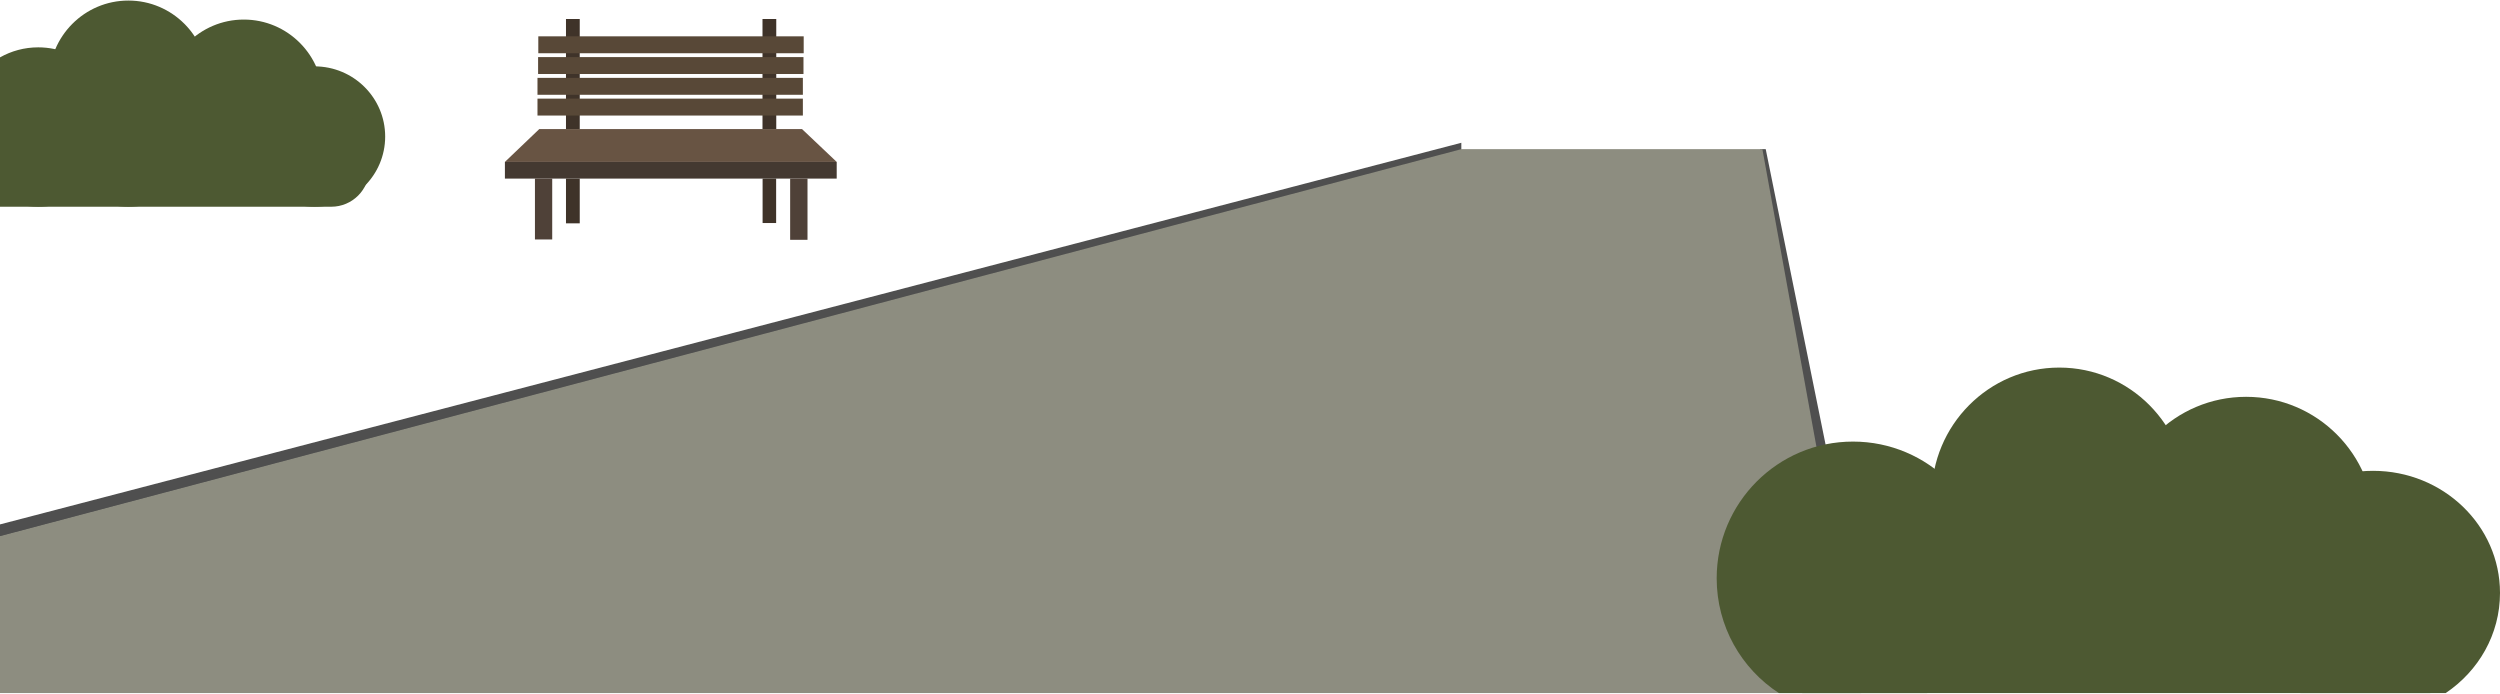
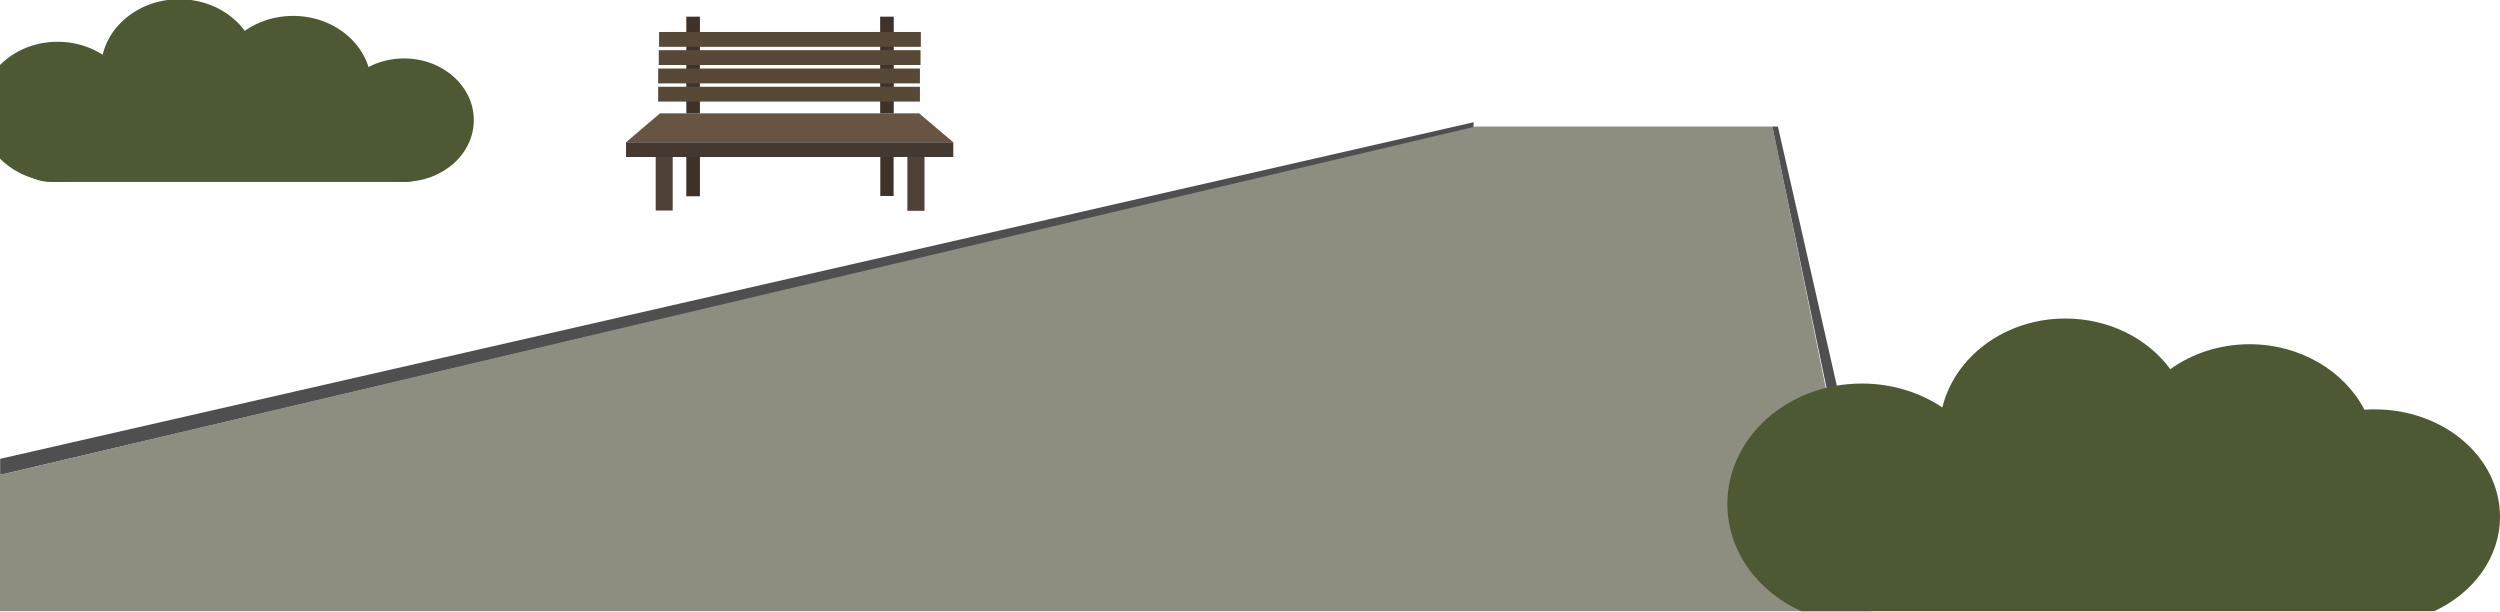
- <svg xmlns="http://www.w3.org/2000/svg" width="1740" height="483" viewBox="0 0 1740 483" fill="none">
-   <ellipse cx="89.359" cy="55.854" rx="55.222" ry="55.465" fill="#4D5932" />
-   <ellipse cx="1433.27" cy="345.393" rx="88.858" ry="89.559" fill="#4D5932" />
-   <ellipse cx="89.359" cy="88.421" rx="55.222" ry="55.465" fill="#4D5932" />
-   <ellipse cx="169.683" cy="69.084" rx="55.222" ry="55.465" fill="#4D5932" />
-   <ellipse cx="1563.29" cy="365.747" rx="89.359" ry="89.559" fill="#4D5932" />
-   <ellipse cx="218.881" cy="95.036" rx="49.198" ry="48.85" fill="#4D5932" />
-   <path d="M582.343 112.689H351.414L375.359 89.808H558.184L582.343 112.689Z" fill="#685443" />
-   <path d="M582.343 112.689H351.414V124.303H582.343V112.689Z" fill="#443931" />
-   <path d="M384.341 124.303H372.318V166.667H384.341V124.303Z" fill="#4F4138" />
-   <path d="M403.503 124.303H393.922V155.443H403.503V124.303Z" fill="#3F3329" />
-   <path d="M540.192 124.303H530.769V155.226H540.192V124.303Z" fill="#3F3329" />
-   <path d="M562.024 124.303H549.944V166.912H562.024V124.303Z" fill="#4F4138" />
-   <path d="M403.503 13.223H393.922V89.808H403.503V13.223Z" fill="#3F3329" />
-   <path d="M540.278 13.223H530.697V89.808H540.278V13.223Z" fill="#3F3329" />
-   <path d="M558.798 68.647H374.089V80.421H558.798V68.647Z" fill="#584837" />
-   <path d="M558.798 54.199H374.089V65.972H558.798V54.199Z" fill="#584837" />
-   <path d="M0 364.988L1017.09 99.365V104.453L0 373.638V364.988Z" fill="#4F4F4F" />
-   <path fill-rule="evenodd" clip-rule="evenodd" d="M0 136.899C7.877 141.35 16.95 143.886 26.607 143.886C56.828 143.886 81.327 119.053 81.327 88.421C81.327 57.788 56.828 32.955 26.607 32.955C16.95 32.955 7.877 35.491 0 39.942V136.899Z" fill="#4D5932" />
-   <path d="M1224.93 103.8H1228.94L1275.13 331.767H1267.1L1224.93 103.8Z" fill="#4F4F4F" />
-   <path fill-rule="evenodd" clip-rule="evenodd" d="M0 143.886H230.534C245.17 143.886 257.034 132.022 257.034 117.386V104.235C257.034 89.599 245.17 77.735 230.534 77.735H0V143.886Z" fill="#4D5932" />
-   <path fill-rule="evenodd" clip-rule="evenodd" d="M1017.11 103.8H1226.61L1295.37 482.389H0V373.221L1017.11 103.8Z" fill="#8D8D80" />
-   <path fill-rule="evenodd" clip-rule="evenodd" d="M1341.25 482.389C1367.32 465.429 1384.57 435.984 1384.57 402.498C1384.57 349.945 1342.09 307.342 1289.69 307.342C1237.29 307.342 1194.81 349.945 1194.81 402.498C1194.81 435.984 1212.05 465.429 1238.12 482.389H1341.25Z" fill="#4D5932" />
-   <path fill-rule="evenodd" clip-rule="evenodd" d="M1270.5 381.013C1255.87 381.013 1244 392.877 1244 407.513V461.373C1244 469.932 1248.06 477.544 1254.36 482.389H1691.49C1697.79 477.544 1701.85 469.932 1701.85 461.373V407.513C1701.85 392.877 1689.98 381.013 1675.35 381.013H1270.5Z" fill="#4D5932" />
-   <path fill-rule="evenodd" clip-rule="evenodd" d="M1702.18 482.389C1725.05 467.029 1740 441.532 1740 412.675C1740 365.743 1700.44 327.696 1651.64 327.696C1602.85 327.696 1563.29 365.743 1563.29 412.675C1563.29 441.532 1578.24 467.029 1601.11 482.389H1702.18Z" fill="#4D5932" />
-   <path d="M559.226 39.735H374.517V51.508H559.226V39.735Z" fill="#584837" />
-   <path d="M559.369 25.286H374.66V37.059H559.369V25.286Z" fill="#584837" />
+ <svg xmlns="http://www.w3.org/2000/svg" xmlns:xlink="http://www.w3.org/1999/xlink" version="1.1" id="Layer_1" x="0px" y="0px" viewBox="0 0 1634.1 399.5" style="enable-background:new 0 0 1634.1 399.5;" xml:space="preserve">
+   <style type="text/css">
+ 	.st0{fill:#4F4F4F;}
+ 	.st1{fill-rule:evenodd;clip-rule:evenodd;fill:#8D8D80;}
+ 	.st2{fill-rule:evenodd;clip-rule:evenodd;fill:#4D5932;}
+ 	.st3{clip-path:url(#SVGID_00000093170143606195701310000003675344701712312998_);}
+ 	.st4{fill:#685443;}
+ 	.st5{fill:#443931;}
+ 	.st6{fill:#4F4138;}
+ 	.st7{fill:#3F3329;}
+ 	.st8{fill:#584837;}
+ 	.st9{fill:#4D5932;}
+ </style>
+   <path class="st0" d="M1158.4,82.7h3.7l42.8,188.2h-7.4L1158.4,82.7z" />
+   <path class="st0" d="M0.1,299.9l963.1-220V84L0.1,310.4V299.9z" />
+   <path class="st1" d="M1223.1,399.5H0v-89.1L964.5,82.7h194.1L1223.1,399.5z" />
+   <path class="st2" d="M1591.1,399.5h-413.7c-28.7-12.9-48.3-39.5-48.3-70.2c0-43.4,39.4-78.6,87.9-78.6c19.7,0,37.9,5.8,52.6,15.6  c8.1-33.2,41-58.1,80.4-58.1c28.6,0,53.9,13.1,68.6,33.1c14.2-10.2,32.2-16.3,51.8-16.3c33.2,0,61.9,17.5,75.1,42.8  c2.2-0.2,4.5-0.2,6.8-0.2c45.2,0,81.8,31.4,81.8,70.2C1634.1,364.4,1616.7,387.6,1591.1,399.5z" />
+   <g>
+     <defs>
+       <rect id="SVGID_1_" x="409.2" y="10.9" width="213.9" height="126.9" />
+     </defs>
+     <clipPath id="SVGID_00000170997948240828193470000006251351847644180912_">
+       <use xlink:href="#SVGID_1_" style="overflow:visible;" />
+     </clipPath>
+     <g style="clip-path:url(#SVGID_00000170997948240828193470000006251351847644180912_);">
+       <path class="st4" d="M623.1,93H409.2l22.2-18.9h169.4L623.1,93z" />
+       <path class="st5" d="M623.1,93H409.2v9.6h213.9V93z" />
+       <path class="st6" d="M439.7,102.6h-11.1v35h11.1V102.6z" />
+       <path class="st7" d="M457.5,102.6h-8.9v25.7h8.9V102.6z" />
+       <path class="st7" d="M584.1,102.6h-8.7v25.5h8.7V102.6z" />
+       <path class="st6" d="M604.3,102.6h-11.2v35.2h11.2V102.6z" />
+       <path class="st7" d="M457.5,10.9h-8.9v63.2h8.9V10.9z" />
+       <path class="st7" d="M584.2,10.9h-8.9v63.2h8.9V10.9z" />
+       <path class="st8" d="M601.3,56.7H430.2v9.7h171.1V56.7z" />
+       <path class="st8" d="M601.3,44.8H430.2v9.7h171.1V44.8z" />
+       <path class="st8" d="M601.7,32.8H430.6v9.7h171.1V32.8z" />
+       <path class="st8" d="M601.9,20.9H430.8v9.7h171.1V20.9z" />
+     </g>
+   </g>
+   <path class="st9" d="M33,64.2h231.6c13.6,0,24.6,10,24.6,22.3v10.1c0,12.3-11,22.3-24.6,22.3H33c-13.6,0-24.6-10-24.6-22.3V86.5  C8.4,74.2,19.4,64.2,33,64.2z" />
+   <ellipse class="st9" cx="117.2" cy="45.3" rx="51.2" ry="45.8" />
+   <ellipse class="st9" cx="117.2" cy="72.2" rx="51.2" ry="45.8" />
+   <ellipse class="st9" cx="191.6" cy="56.2" rx="51.2" ry="45.8" />
+   <ellipse class="st9" cx="264.1" cy="78.5" rx="45.6" ry="40.3" />
+   <path class="st2" d="M0,103.7c9.3,9.3,22.7,15.2,37.7,15.2c28,0,50.7-20.5,50.7-45.8c0-25.3-22.7-45.8-50.7-45.8  c-15,0-28.4,5.8-37.7,15.2V103.7z" />
</svg>
